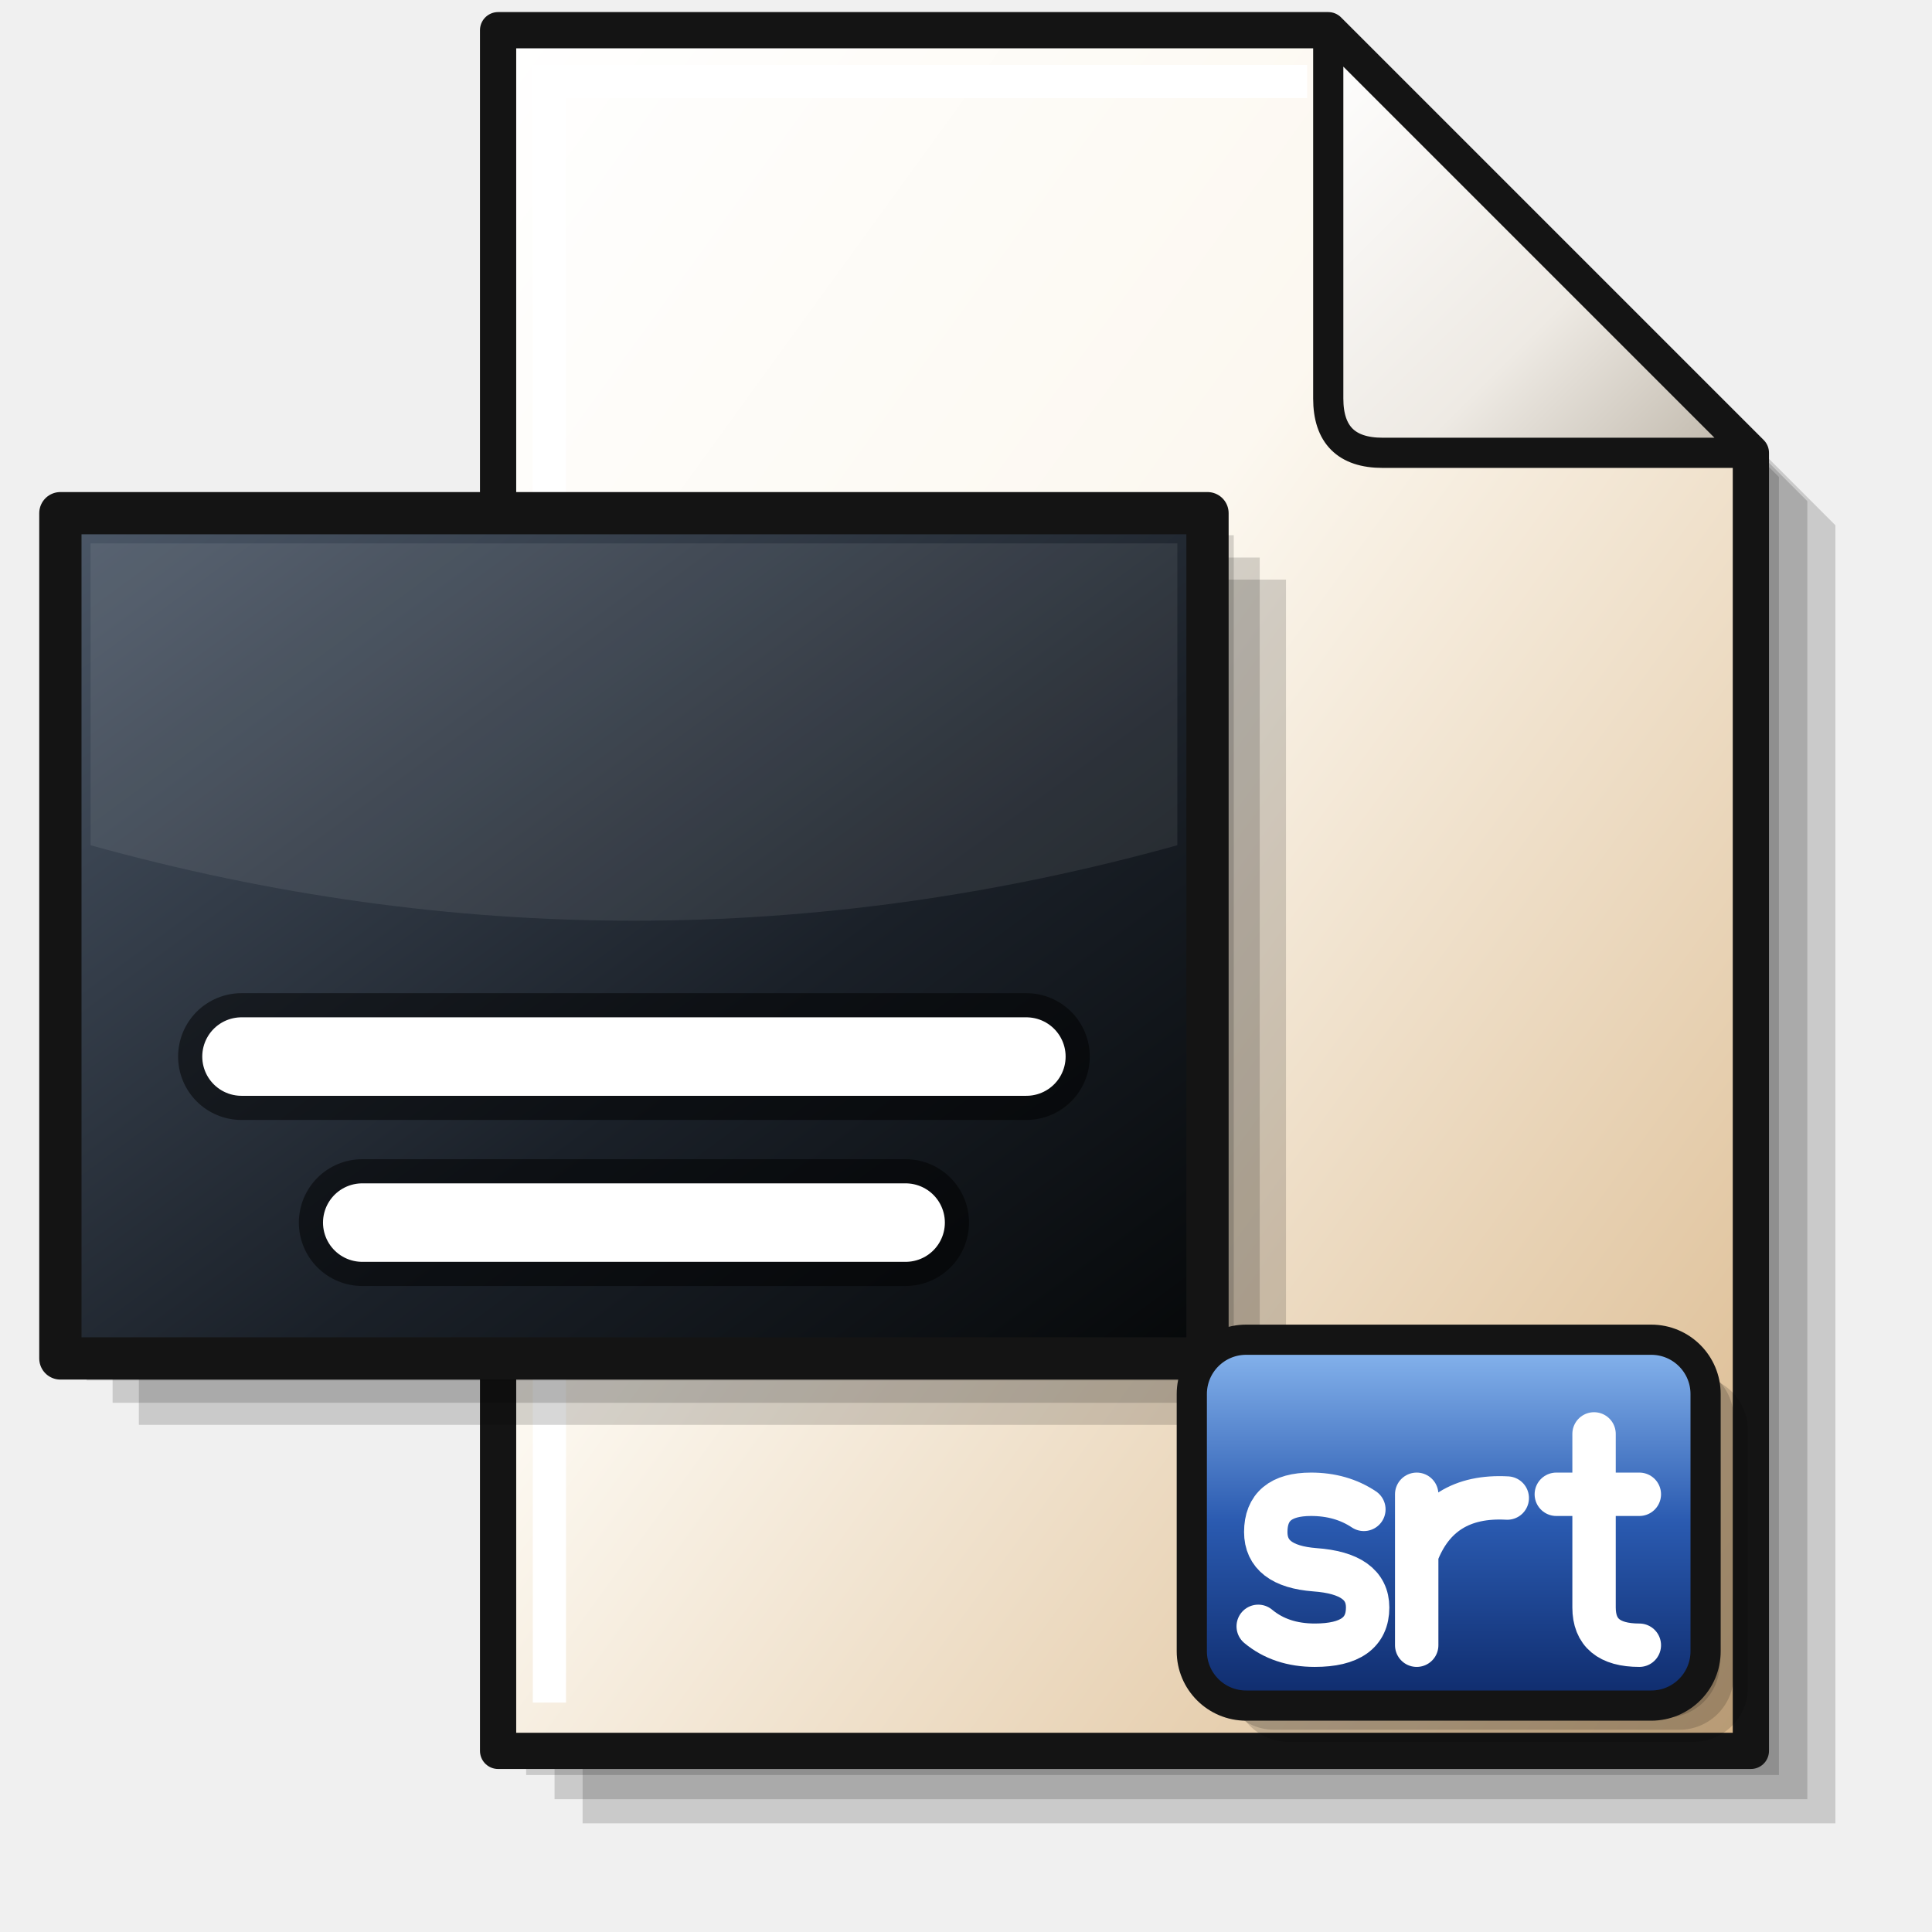
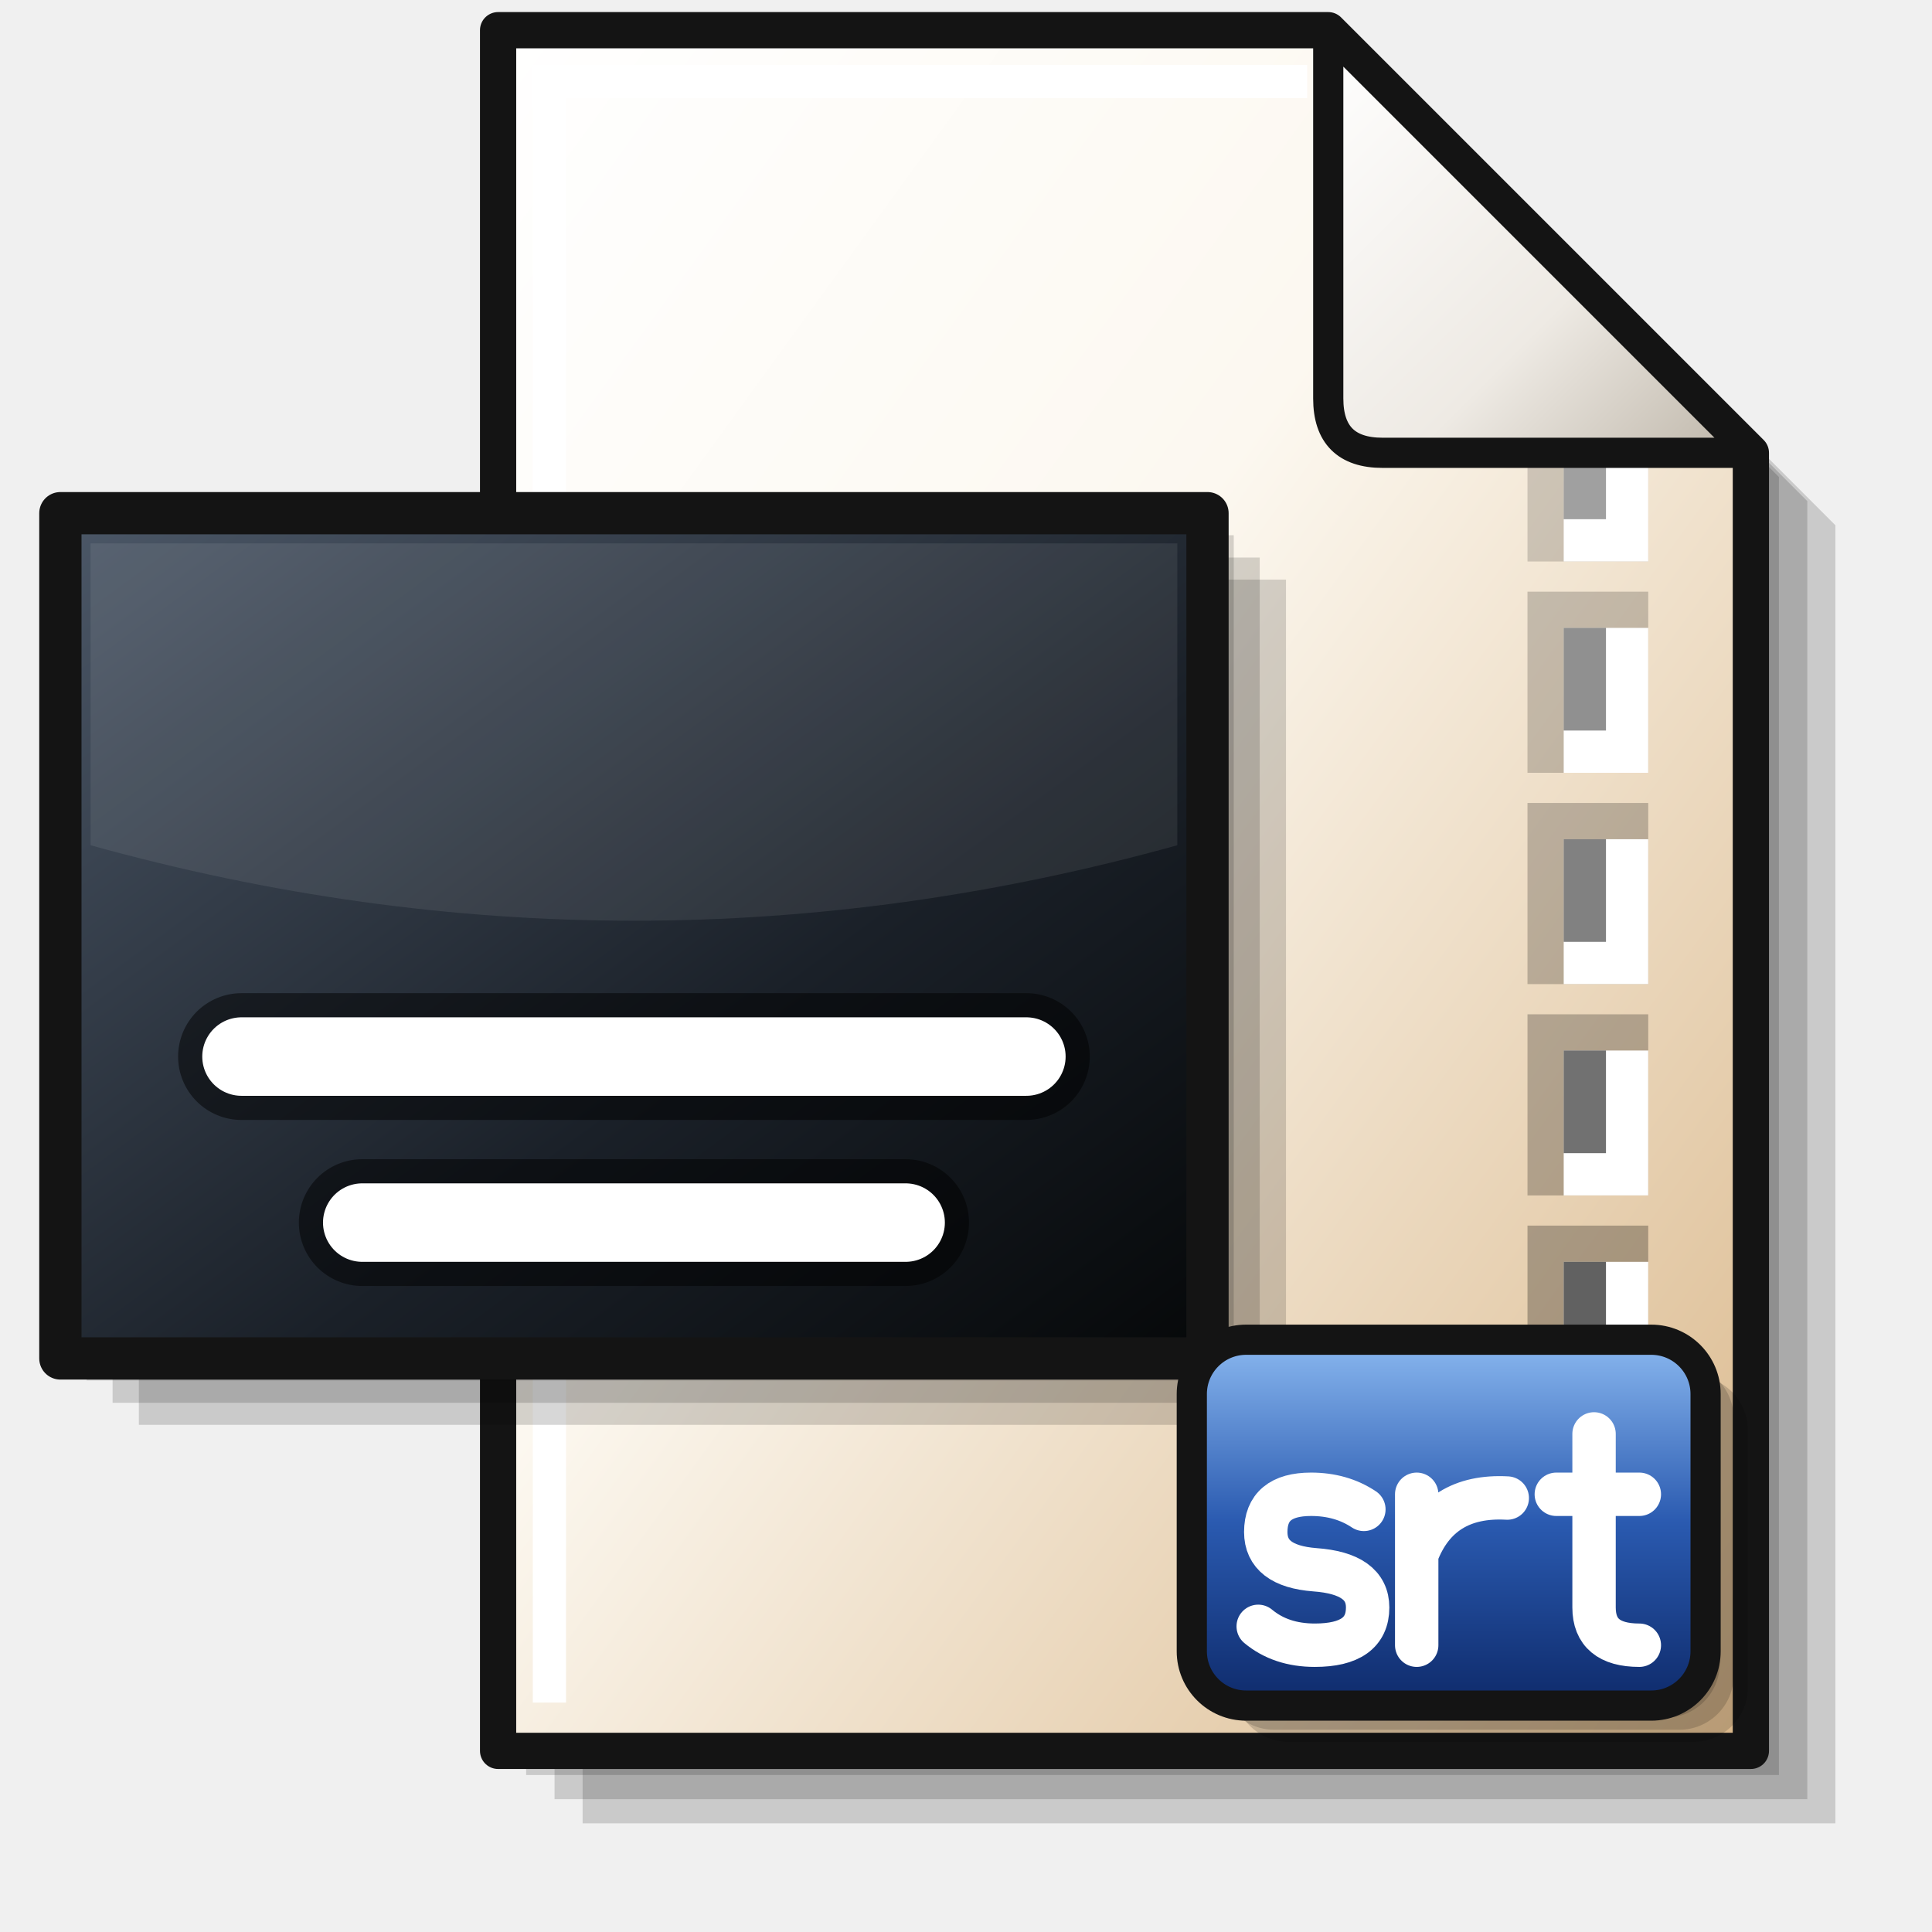
<svg xmlns="http://www.w3.org/2000/svg" width="64" height="64" viewBox="0 0 64 64">
  <defs>
    <linearGradient id="l1" x1="0" y1="0" x2="1" y2="1">
      <stop offset="0" stop-color="#ffffff" />
      <stop offset="0.42" stop-color="#fcf8f0" />
      <stop offset="1" stop-color="#d9b688" />
    </linearGradient>
    <linearGradient id="l2" x1="0" y1="0" x2="1" y2="1">
      <stop offset="0" stop-color="#ffffff" />
      <stop offset="0.6" stop-color="#eeeae4" />
      <stop offset="1" stop-color="#bdb5a8" />
    </linearGradient>
    <linearGradient id="l3" x1="0" y1="0" x2="1" y2="1">
      <stop offset="0" stop-color="#4c5868" />
      <stop offset="0.6" stop-color="#1a2028" />
      <stop offset="1" stop-color="#060809" />
    </linearGradient>
    <linearGradient id="l4" x1="0" y1="0" x2="0" y2="1">
      <stop offset="0" stop-color="#8ab8f0" />
      <stop offset="0.5" stop-color="#2a5ab0" />
      <stop offset="1" stop-color="#0e2a6a" />
    </linearGradient>
  </defs>
  <g>
    <path d="M16.5,1H44L58,15V58H16.5Z" fill="#000" fill-opacity="0.160" transform="translate(0.93,0.80)" />
    <path d="M16.5,1H44L58,15V58H16.5Z" fill="#000" fill-opacity="0.160" transform="translate(1.87,1.60)" />
    <path d="M16.5,1H44L58,15V58H16.5Z" fill="#000" fill-opacity="0.160" transform="translate(2.80,2.40)" />
  </g>
  <path d="M16.5,1H44L58,15V58H16.5Z" fill="url(#l1)" stroke="#141414" stroke-width="1.2" stroke-linejoin="round" />
  <path d="M18.2,56.4V2.7H43.3" fill="none" stroke="#fff" stroke-width="1.1" />
+   <path d="M50.6,12.6h4.0v6.0h-4.0Z" fill="#000" fill-opacity="0.165" />
+   <path d="M51.8,13.8h2.8v4.8h-2.8Z" fill="#fff" />
+   <path d="M51.8,13.8h1.4v3.4h-1.4Z" fill="#000" fill-opacity="0.374" />
+   <path d="M50.6,19.6h4.0v6.0h-4.0Z" fill="#000" fill-opacity="0.192" />
+   <path d="M51.8,20.8h2.8v4.8h-2.8Z" fill="#fff" />
+   <path d="M51.8,20.8h1.4v3.4h-1.4Z" fill="#000" fill-opacity="0.435" />
+   <path d="M50.6,26.6h4.0v6.0h-4.0Z" fill="#000" fill-opacity="0.219" />
+   <path d="M51.8,27.8h2.8v4.8h-2.8Z" fill="#fff" />
+   <path d="M51.8,27.8h1.4v3.4h-1.4Z" fill="#000" fill-opacity="0.496" />
+   <path d="M50.6,33.6h4.0v6.0h-4.0Z" fill="#000" fill-opacity="0.246" />
+   <path d="M51.8,34.8h2.8v4.8h-2.8Z" fill="#fff" />
+   <path d="M51.8,34.8h1.4v3.4h-1.4Z" fill="#000" fill-opacity="0.558" />
+   <path d="M50.6,40.6h4.0v6.0h-4.0Z" fill="#000" fill-opacity="0.273" />
+   <path d="M51.8,41.8h2.8v4.8h-2.8Z" fill="#fff" />
+   <path d="M51.8,41.8h1.4v3.4h-1.4Z" fill="#000" fill-opacity="0.619" />
+   <path d="M50.6,47.6h4.0v6.0h-4.0Z" fill="#000" fill-opacity="0.300" />
+   <path d="M51.8,48.8h2.8v4.8h-2.8Z" fill="#fff" />
+   <path d="M51.8,48.8h1.4v3.4h-1.4Z" fill="#000" fill-opacity="0.680" />
  <path d="M44,1V13.2Q44,15 45.8,15H58Z" fill="url(#l2)" stroke="#141414" stroke-width="1" stroke-linejoin="round" />
  <g>
    <path d="M2,17H40V45H2Z" fill="#000" fill-opacity="0.160" transform="translate(0.87,0.73)" />
    <path d="M2,17H40V45H2Z" fill="#000" fill-opacity="0.160" transform="translate(1.73,1.47)" />
    <path d="M2,17H40V45H2Z" fill="#000" fill-opacity="0.160" transform="translate(2.60,2.20)" />
  </g>
  <path d="M2,17H40V45H2Z" fill="url(#l3)" stroke="#141414" stroke-width="1.4" stroke-linejoin="round" />
  <path d="M3,18H39V28Q21,33 3,28Z" fill="#fff" fill-opacity=".08" />
  <path d="M8,35H34" stroke="#000" stroke-opacity=".5" stroke-width="4.2" stroke-linecap="round" />
  <path d="M8,35H34" stroke="#ffffff" stroke-width="2.6" stroke-linecap="round" />
  <path d="M12,40.5H30" stroke="#000" stroke-opacity=".5" stroke-width="4.2" stroke-linecap="round" />
  <path d="M12,40.5H30" stroke="#ffffff" stroke-width="2.6" stroke-linecap="round" />
  <g>
    <g>
      <path d="M41.28,44.38H54.7A1.8,1.8 0 0 1 56.5,46.18V54.7A1.8,1.8 0 0 1 54.7,56.5H41.28A1.8,1.8 0 0 1 39.48,54.7V46.18A1.8,1.8 0 0 1 41.28,44.38Z" fill="#000" fill-opacity="0.160" transform="translate(0.47,0.40)" />
      <path d="M41.28,44.38H54.7A1.8,1.8 0 0 1 56.5,46.18V54.7A1.8,1.8 0 0 1 54.7,56.5H41.28A1.8,1.8 0 0 1 39.48,54.7V46.18A1.8,1.8 0 0 1 41.28,44.38Z" fill="#000" fill-opacity="0.160" transform="translate(0.93,0.80)" />
      <path d="M41.28,44.38H54.7A1.8,1.8 0 0 1 56.5,46.18V54.7A1.8,1.8 0 0 1 54.7,56.5H41.28A1.8,1.8 0 0 1 39.48,54.7V46.18A1.8,1.8 0 0 1 41.28,44.38Z" fill="#000" fill-opacity="0.160" transform="translate(1.40,1.20)" />
    </g>
    <path d="M41.28,44.38H54.7A1.8,1.8 0 0 1 56.5,46.18V54.7A1.8,1.8 0 0 1 54.7,56.5H41.28A1.8,1.8 0 0 1 39.48,54.7V46.18A1.8,1.8 0 0 1 41.28,44.38Z" fill="url(#l4)" stroke="#141414" stroke-width="1" stroke-linejoin="round" />
    <g transform="translate(41.68,54.50) scale(1.25)" fill="none" stroke="#fff" stroke-width="1.15" stroke-linecap="round" stroke-linejoin="round">
      <path d="M2.8,-3.6Q2.2,-4 1.4,-4Q.2,-4 .2,-3Q.2,-2.1 1.5,-2Q2.9,-1.9 2.9,-1Q2.9,0 1.5,0Q.6,0 0,-.5" transform="translate(0.00,0)" />
      <path d="M0,-4V0M0,-2.4Q.6,-4 2.4,-3.9" transform="translate(4.20,0)" />
      <path d="M1,-5.6V-1Q1,0 2.2,0M0,-4H2.2" transform="translate(7.90,0)" />
    </g>
  </g>
</svg>
